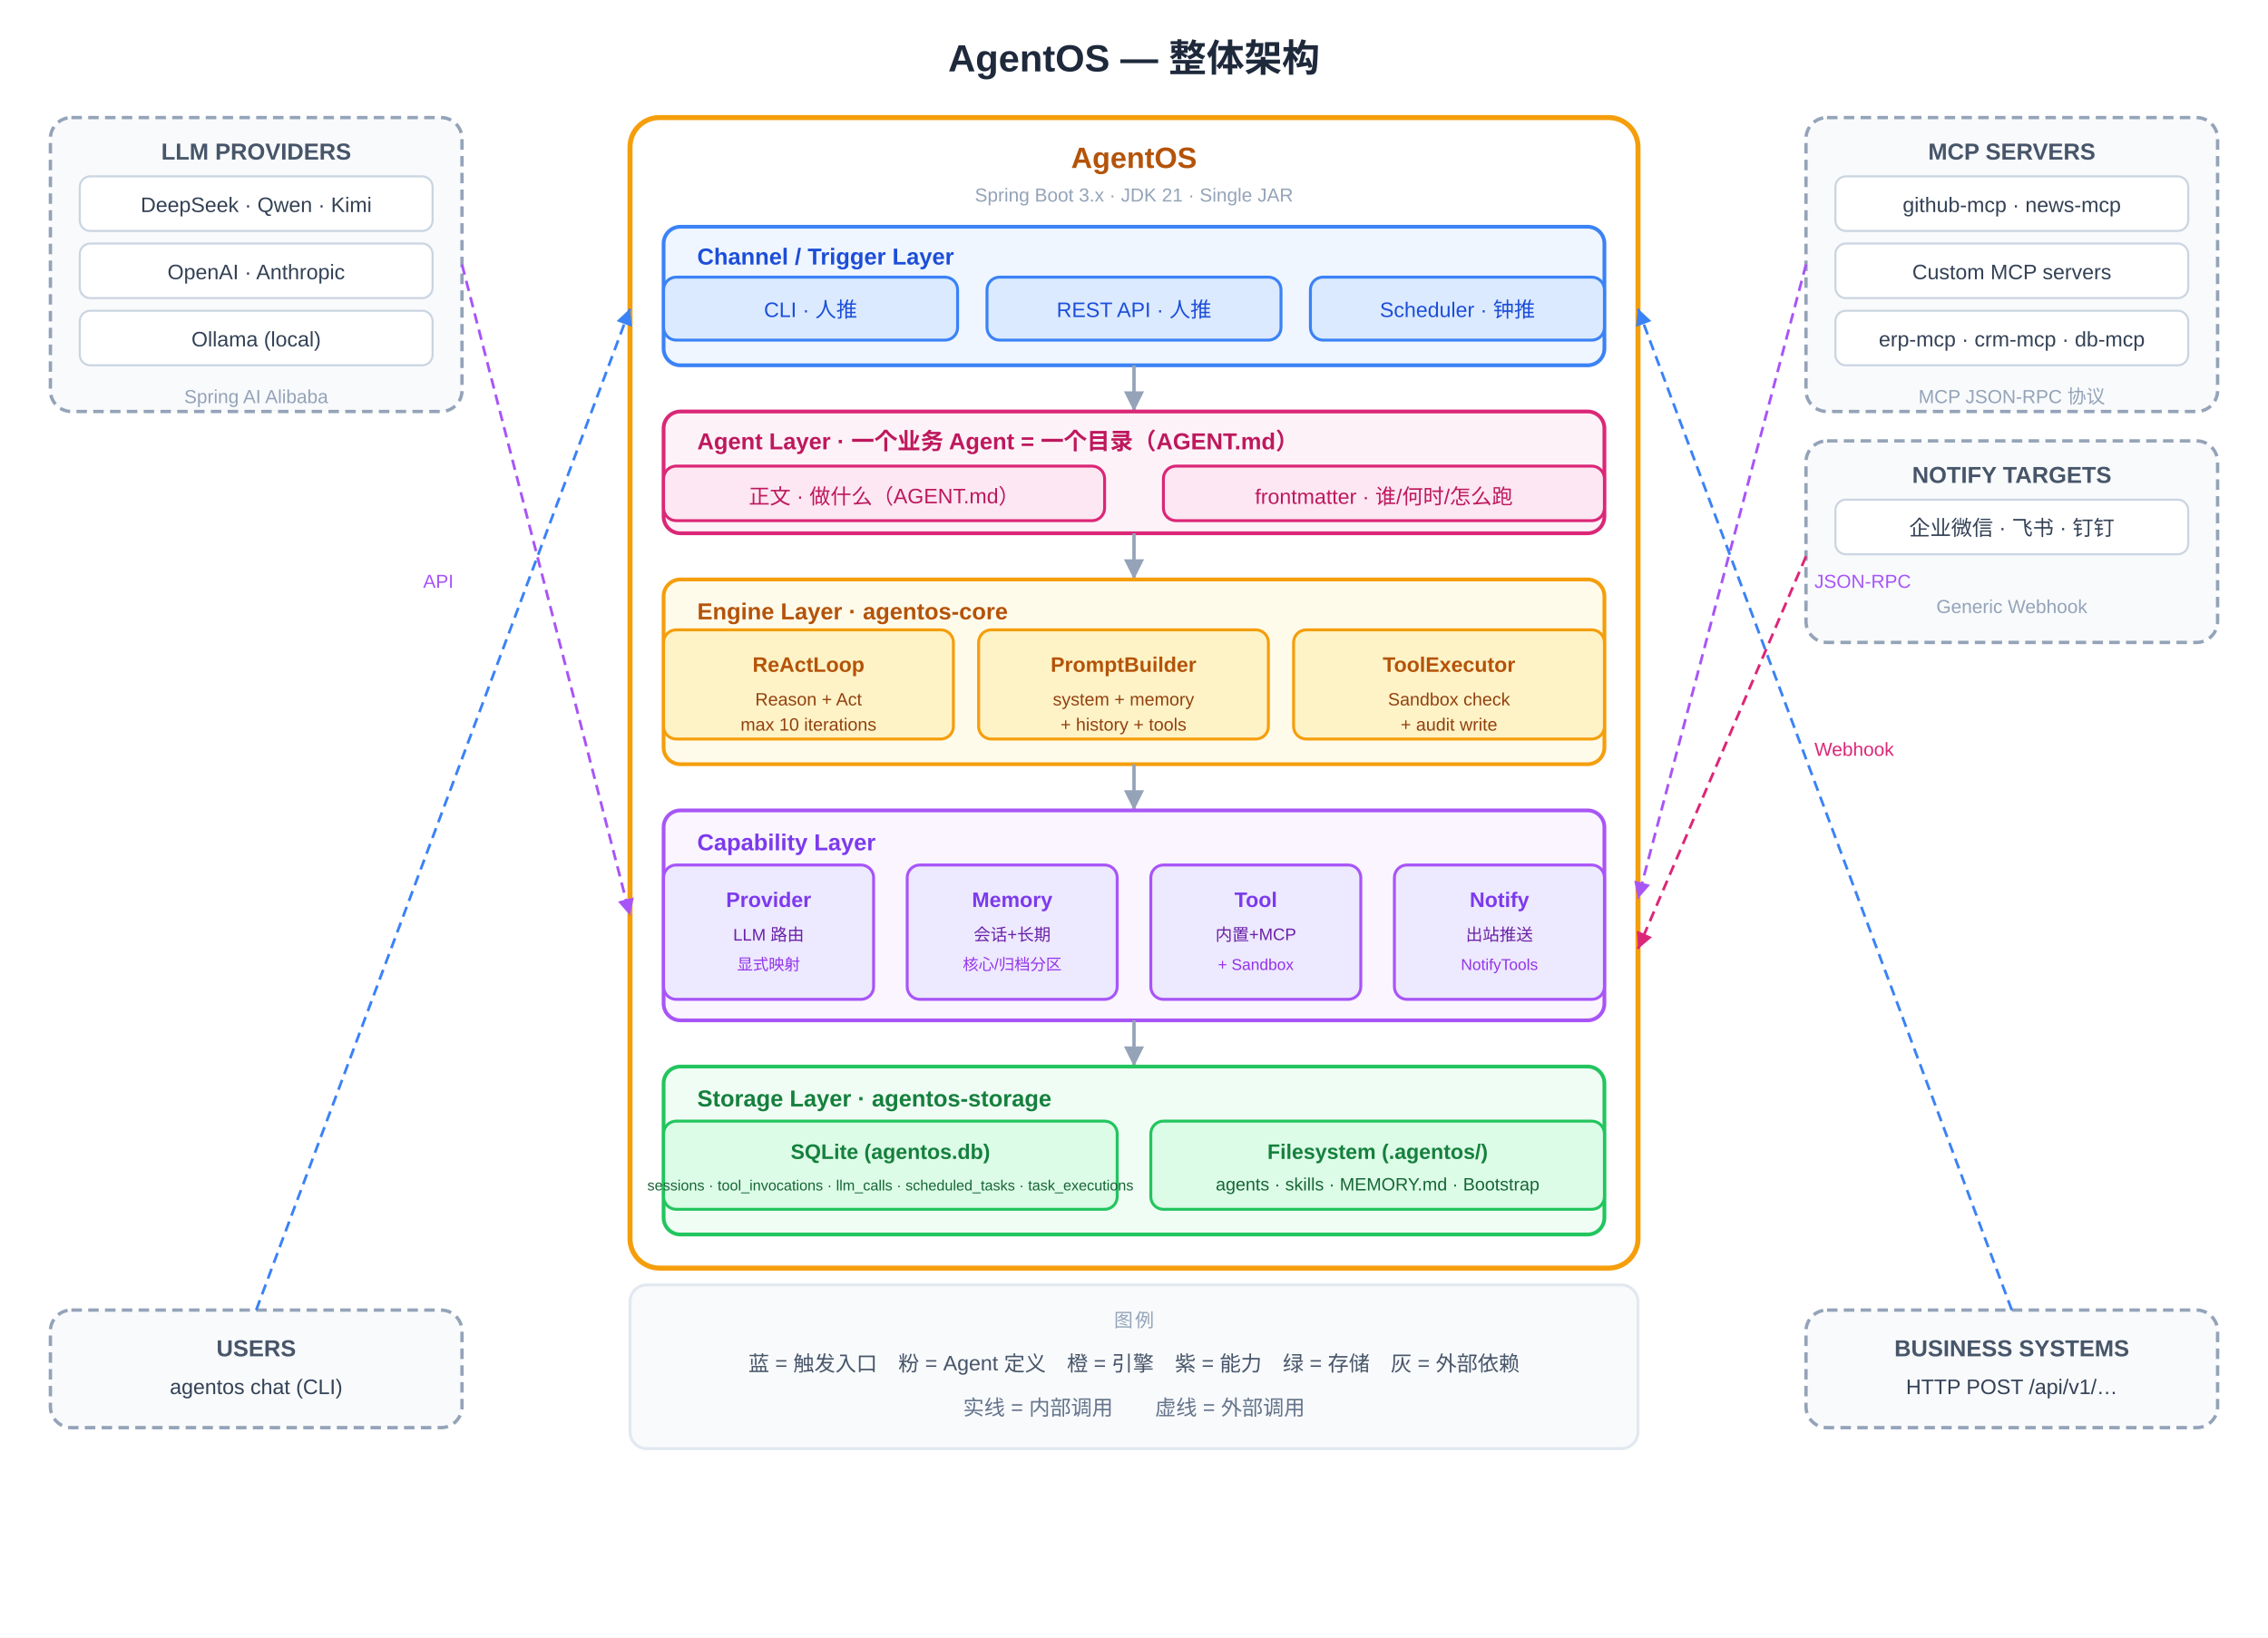
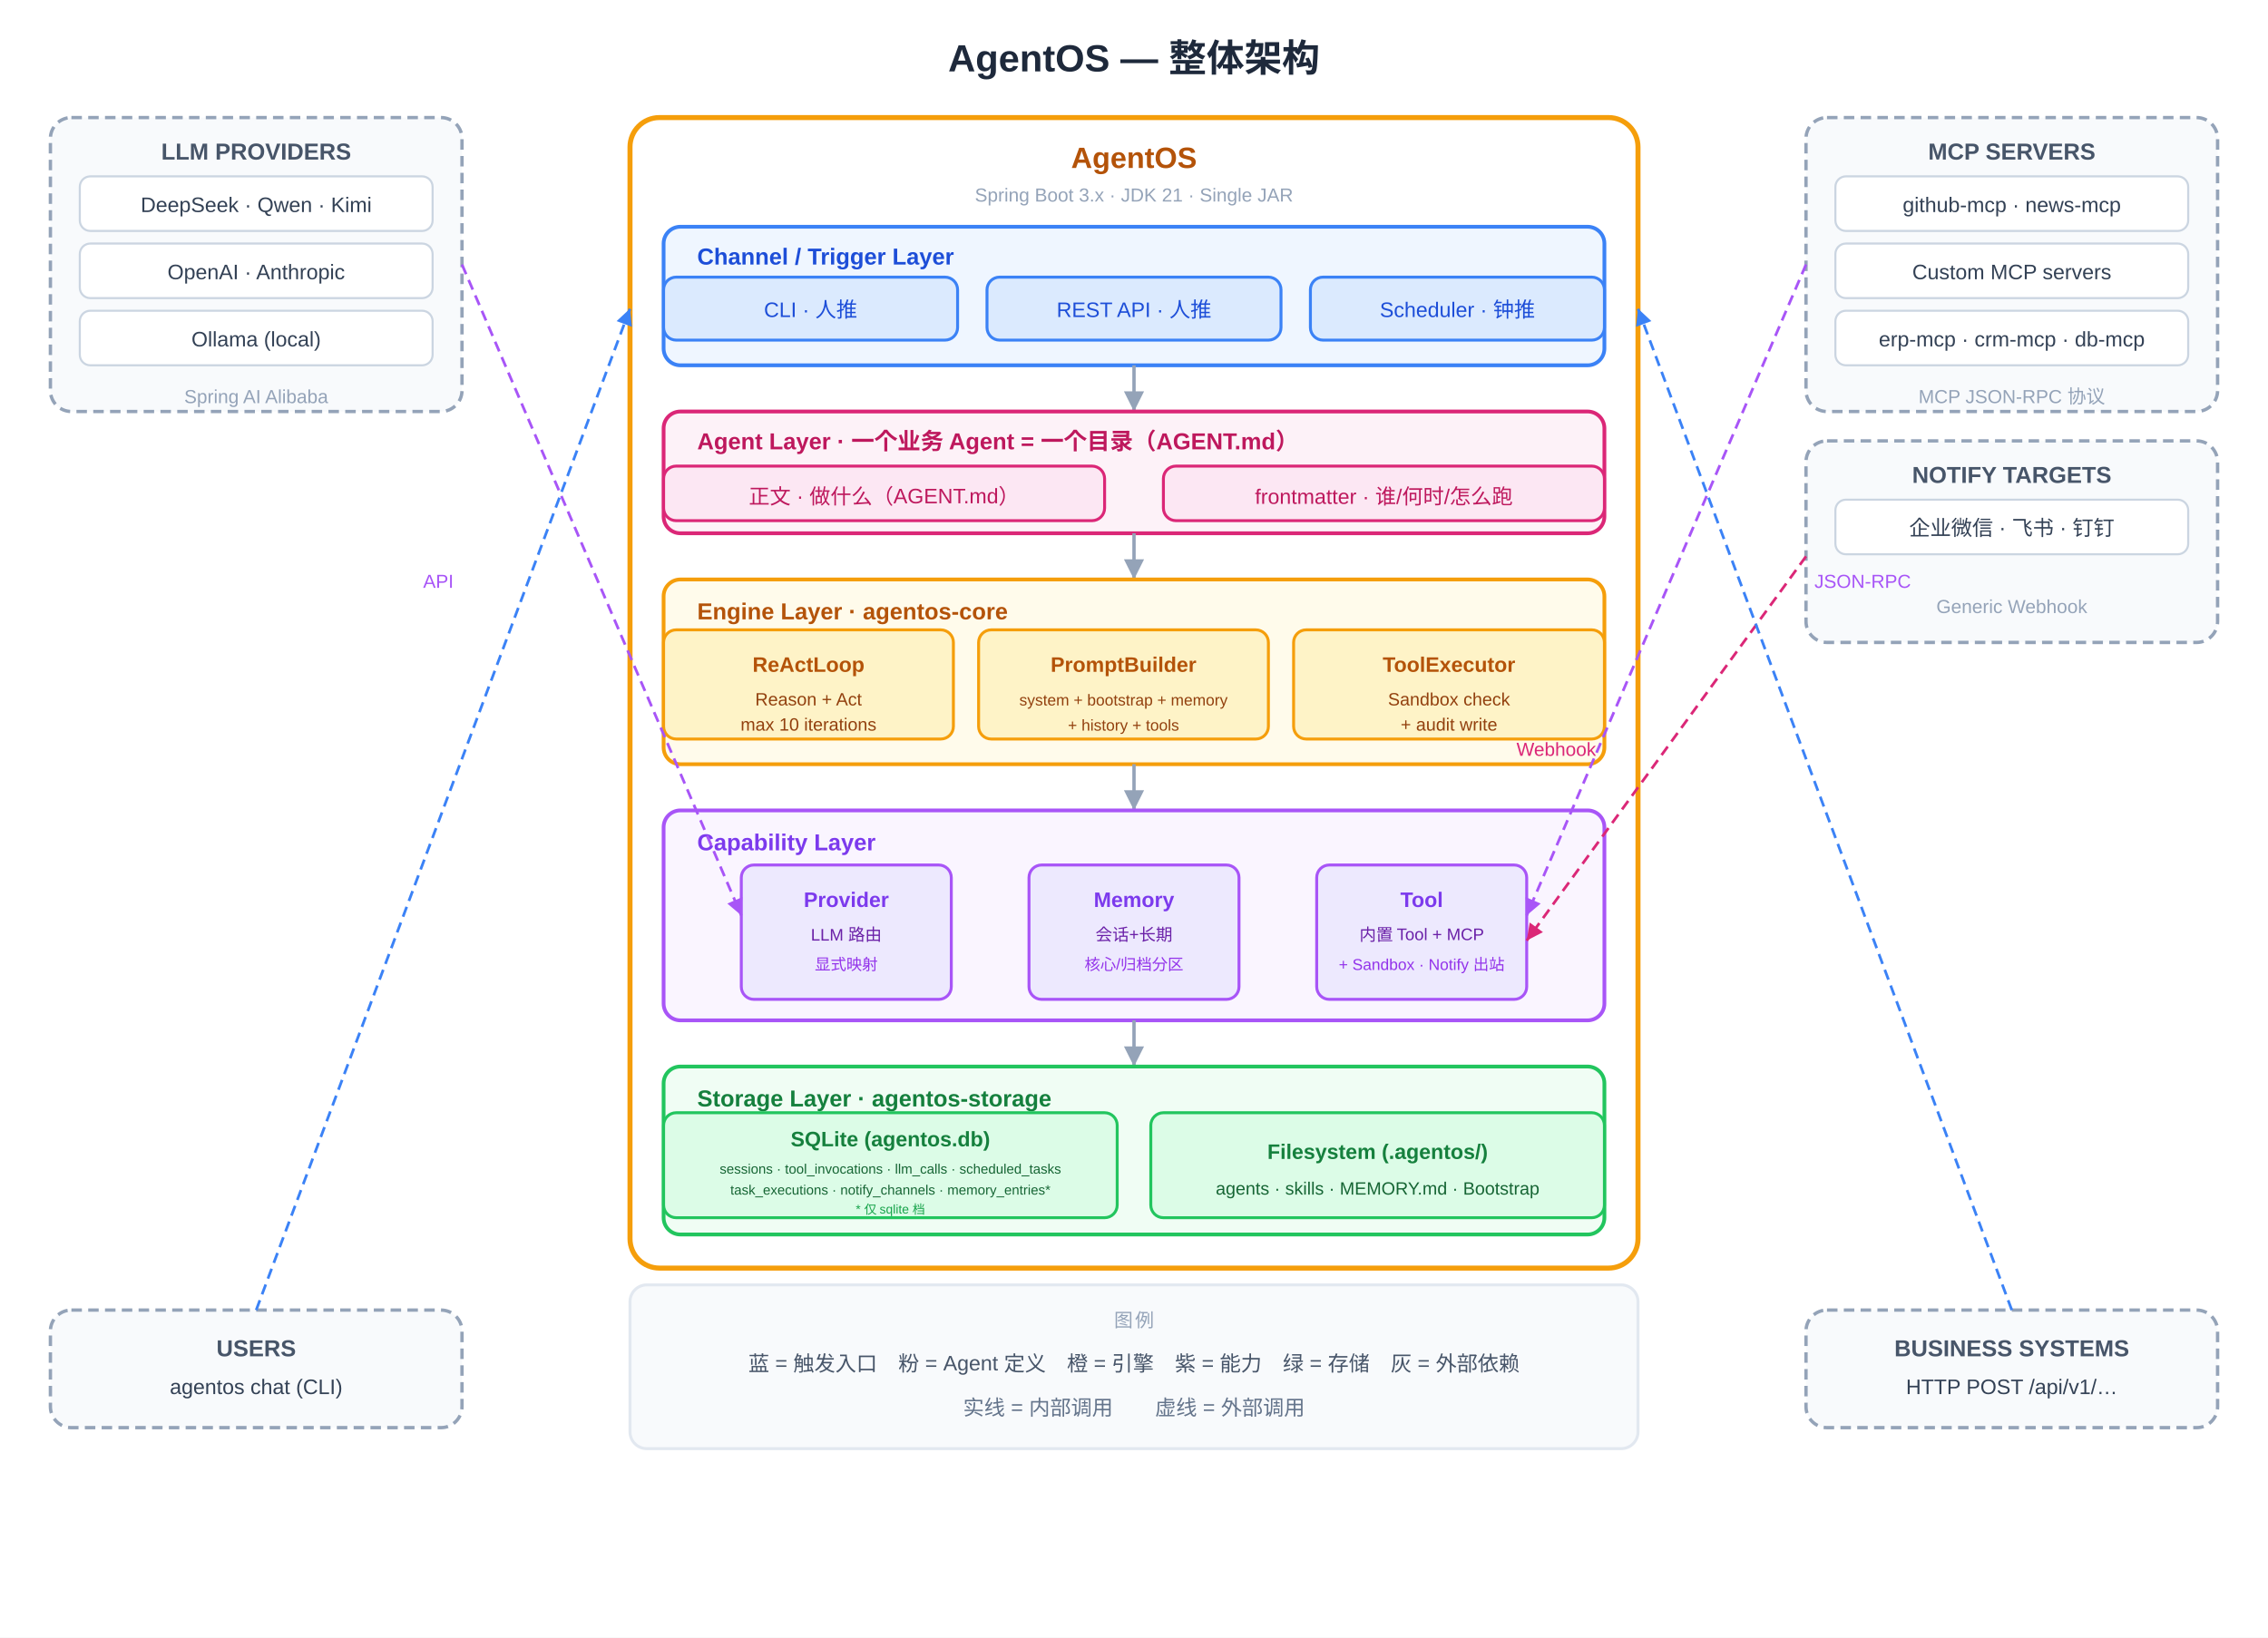
<svg xmlns="http://www.w3.org/2000/svg" viewBox="0 0 1080 780" font-family="Arial, sans-serif">
  <rect width="1080" height="780" fill="#ffffff" />
  <defs>
    <marker id="dag" markerWidth="10" markerHeight="10" refX="6" refY="3" orient="auto">
      <path d="M0,0 L6,3 L0,6 Z" fill="#94a3b8" />
    </marker>
    <marker id="dap" markerWidth="10" markerHeight="10" refX="6" refY="3" orient="auto">
      <path d="M0,0 L6,3 L0,6 Z" fill="#a855f7" />
    </marker>
    <marker id="dab" markerWidth="10" markerHeight="10" refX="6" refY="3" orient="auto">
      <path d="M0,0 L6,3 L0,6 Z" fill="#3b82f6" />
    </marker>
    <marker id="dapk" markerWidth="10" markerHeight="10" refX="6" refY="3" orient="auto">
      <path d="M0,0 L6,3 L0,6 Z" fill="#db2777" />
    </marker>
  </defs>
  <text x="540" y="34" fill="#1e293b" font-size="18" font-weight="bold" text-anchor="middle">AgentOS — 整体架构</text>
  <rect x="24" y="56" width="196" height="140" rx="10" fill="#f8fafc" stroke="#94a3b8" stroke-width="1.6" stroke-dasharray="5,3" />
  <text x="122" y="76" fill="#475569" font-size="11" font-weight="bold" text-anchor="middle">LLM PROVIDERS</text>
  <rect x="38" y="84" width="168" height="26" rx="5" fill="#ffffff" stroke="#cbd5e1" stroke-width="1" />
  <text x="122" y="101" fill="#334155" font-size="10" text-anchor="middle">DeepSeek · Qwen · Kimi</text>
  <rect x="38" y="116" width="168" height="26" rx="5" fill="#ffffff" stroke="#cbd5e1" stroke-width="1" />
  <text x="122" y="133" fill="#334155" font-size="10" text-anchor="middle">OpenAI · Anthropic</text>
  <rect x="38" y="148" width="168" height="26" rx="5" fill="#ffffff" stroke="#cbd5e1" stroke-width="1" />
  <text x="122" y="165" fill="#334155" font-size="10" text-anchor="middle">Ollama (local)</text>
  <text x="122" y="192" fill="#94a3b8" font-size="9" text-anchor="middle">Spring AI Alibaba</text>
  <rect x="860" y="56" width="196" height="140" rx="10" fill="#f8fafc" stroke="#94a3b8" stroke-width="1.6" stroke-dasharray="5,3" />
  <text x="958" y="76" fill="#475569" font-size="11" font-weight="bold" text-anchor="middle">MCP SERVERS</text>
  <rect x="874" y="84" width="168" height="26" rx="5" fill="#ffffff" stroke="#cbd5e1" stroke-width="1" />
  <text x="958" y="101" fill="#334155" font-size="10" text-anchor="middle">github-mcp · news-mcp</text>
  <rect x="874" y="116" width="168" height="26" rx="5" fill="#ffffff" stroke="#cbd5e1" stroke-width="1" />
  <text x="958" y="133" fill="#334155" font-size="10" text-anchor="middle">Custom MCP servers</text>
  <rect x="874" y="148" width="168" height="26" rx="5" fill="#ffffff" stroke="#cbd5e1" stroke-width="1" />
  <text x="958" y="165" fill="#334155" font-size="10" text-anchor="middle">erp-mcp · crm-mcp · db-mcp</text>
  <text x="958" y="192" fill="#94a3b8" font-size="9" text-anchor="middle">MCP JSON-RPC 协议</text>
  <rect x="860" y="210" width="196" height="96" rx="10" fill="#f8fafc" stroke="#94a3b8" stroke-width="1.6" stroke-dasharray="5,3" />
  <text x="958" y="230" fill="#475569" font-size="11" font-weight="bold" text-anchor="middle">NOTIFY TARGETS</text>
  <rect x="874" y="238" width="168" height="26" rx="5" fill="#ffffff" stroke="#cbd5e1" stroke-width="1" />
  <text x="958" y="255" fill="#334155" font-size="10" text-anchor="middle">企业微信 · 飞书 · 钉钉</text>
  <text x="958" y="292" fill="#94a3b8" font-size="9" text-anchor="middle">Generic Webhook</text>
  <rect x="300" y="56" width="480" height="548" rx="14" fill="#ffffff" stroke="#f59e0b" stroke-width="2.4" />
  <text x="540" y="80" fill="#b45309" font-size="14" font-weight="bold" text-anchor="middle">AgentOS</text>
  <text x="540" y="96" fill="#94a3b8" font-size="9" text-anchor="middle">Spring Boot 3.x · JDK 21 · Single JAR</text>
  <rect x="316" y="108" width="448" height="66" rx="8" fill="#eff6ff" stroke="#3b82f6" stroke-width="1.8" />
  <text x="332" y="126" fill="#1d4ed8" font-size="11" font-weight="bold">Channel / Trigger Layer</text>
  <rect x="316" y="132" width="140" height="30" rx="6" fill="#dbeafe" stroke="#3b82f6" stroke-width="1.4" />
  <text x="386" y="151" fill="#1d4ed8" font-size="10" text-anchor="middle">CLI · 人推</text>
  <rect x="470" y="132" width="140" height="30" rx="6" fill="#dbeafe" stroke="#3b82f6" stroke-width="1.4" />
  <text x="540" y="151" fill="#1d4ed8" font-size="10" text-anchor="middle">REST API · 人推</text>
  <rect x="624" y="132" width="140" height="30" rx="6" fill="#dbeafe" stroke="#3b82f6" stroke-width="1.4" />
  <text x="694" y="151" fill="#1d4ed8" font-size="10" text-anchor="middle">Scheduler · 钟推</text>
  <line x1="540" y1="174" x2="540" y2="196" stroke="#94a3b8" stroke-width="1.6" marker-end="url(#dag)" />
  <rect x="316" y="196" width="448" height="58" rx="8" fill="#fdf2f8" stroke="#db2777" stroke-width="1.8" />
  <text x="332" y="214" fill="#be185d" font-size="11" font-weight="bold">Agent Layer  ·  一个业务 Agent = 一个目录（AGENT.md）</text>
  <rect x="316" y="222" width="210" height="26" rx="6" fill="#fce7f3" stroke="#db2777" stroke-width="1.4" />
  <text x="421" y="240" fill="#be185d" font-size="10" text-anchor="middle">正文 · 做什么（AGENT.md）</text>
  <rect x="554" y="222" width="210" height="26" rx="6" fill="#fce7f3" stroke="#db2777" stroke-width="1.4" />
  <text x="659" y="240" fill="#be185d" font-size="10" text-anchor="middle">frontmatter · 谁/何时/怎么跑</text>
  <line x1="540" y1="254" x2="540" y2="276" stroke="#94a3b8" stroke-width="1.6" marker-end="url(#dag)" />
  <rect x="316" y="276" width="448" height="88" rx="8" fill="#fffbeb" stroke="#f59e0b" stroke-width="1.8" />
  <text x="332" y="295" fill="#b45309" font-size="11" font-weight="bold">Engine Layer  ·  agentos-core</text>
  <rect x="316" y="300" width="138" height="52" rx="6" fill="#fef3c7" stroke="#f59e0b" stroke-width="1.4" />
  <text x="385" y="320" fill="#b45309" font-size="10" font-weight="bold" text-anchor="middle">ReActLoop</text>
  <text x="385" y="336" fill="#92400e" font-size="8.5" text-anchor="middle">Reason + Act</text>
  <text x="385" y="348" fill="#92400e" font-size="8.5" text-anchor="middle">max 10 iterations</text>
  <rect x="466" y="300" width="138" height="52" rx="6" fill="#fef3c7" stroke="#f59e0b" stroke-width="1.4" />
  <text x="535" y="320" fill="#b45309" font-size="10" font-weight="bold" text-anchor="middle">PromptBuilder</text>
-   <text x="535" y="336" fill="#92400e" font-size="8.5" text-anchor="middle">system + memory</text>
-   <text x="535" y="348" fill="#92400e" font-size="8.5" text-anchor="middle">+ history + tools</text>
+   <text x="535" y="336" fill="#92400e" font-size="7.5" text-anchor="middle">system + bootstrap + memory</text>
+   <text x="535" y="348" fill="#92400e" font-size="7.5" text-anchor="middle">+ history + tools</text>
  <rect x="616" y="300" width="148" height="52" rx="6" fill="#fef3c7" stroke="#f59e0b" stroke-width="1.4" />
  <text x="690" y="320" fill="#b45309" font-size="10" font-weight="bold" text-anchor="middle">ToolExecutor</text>
  <text x="690" y="336" fill="#92400e" font-size="8.5" text-anchor="middle">Sandbox check</text>
  <text x="690" y="348" fill="#92400e" font-size="8.5" text-anchor="middle">+ audit write</text>
  <line x1="540" y1="364" x2="540" y2="386" stroke="#94a3b8" stroke-width="1.6" marker-end="url(#dag)" />
  <rect x="316" y="386" width="448" height="100" rx="8" fill="#faf5ff" stroke="#a855f7" stroke-width="1.8" />
  <text x="332" y="405" fill="#7c3aed" font-size="11" font-weight="bold">Capability Layer</text>
-   <rect x="316" y="412" width="100" height="64" rx="6" fill="#ede9fe" stroke="#a855f7" stroke-width="1.4" />
-   <text x="366" y="432" fill="#7c3aed" font-size="10" font-weight="bold" text-anchor="middle">Provider</text>
-   <text x="366" y="448" fill="#6b21a8" font-size="8" text-anchor="middle">LLM 路由</text>
-   <text x="366" y="462" fill="#9333ea" font-size="7.5" text-anchor="middle">显式映射</text>
-   <rect x="432" y="412" width="100" height="64" rx="6" fill="#ede9fe" stroke="#a855f7" stroke-width="1.4" />
-   <text x="482" y="432" fill="#7c3aed" font-size="10" font-weight="bold" text-anchor="middle">Memory</text>
-   <text x="482" y="448" fill="#6b21a8" font-size="8" text-anchor="middle">会话+长期</text>
-   <text x="482" y="462" fill="#9333ea" font-size="7.5" text-anchor="middle">核心/归档分区</text>
-   <rect x="548" y="412" width="100" height="64" rx="6" fill="#ede9fe" stroke="#a855f7" stroke-width="1.4" />
-   <text x="598" y="432" fill="#7c3aed" font-size="10" font-weight="bold" text-anchor="middle">Tool</text>
-   <text x="598" y="448" fill="#6b21a8" font-size="8" text-anchor="middle">内置+MCP</text>
-   <text x="598" y="462" fill="#9333ea" font-size="7.5" text-anchor="middle">+ Sandbox</text>
-   <rect x="664" y="412" width="100" height="64" rx="6" fill="#ede9fe" stroke="#a855f7" stroke-width="1.4" />
-   <text x="714" y="432" fill="#7c3aed" font-size="10" font-weight="bold" text-anchor="middle">Notify</text>
-   <text x="714" y="448" fill="#6b21a8" font-size="8" text-anchor="middle">出站推送</text>
-   <text x="714" y="462" fill="#9333ea" font-size="7.5" text-anchor="middle">NotifyTools</text>
+   <rect x="353" y="412" width="100" height="64" rx="6" fill="#ede9fe" stroke="#a855f7" stroke-width="1.4" />
+   <text x="403" y="432" fill="#7c3aed" font-size="10" font-weight="bold" text-anchor="middle">Provider</text>
+   <text x="403" y="448" fill="#6b21a8" font-size="8" text-anchor="middle">LLM 路由</text>
+   <text x="403" y="462" fill="#9333ea" font-size="7.5" text-anchor="middle">显式映射</text>
+   <rect x="490" y="412" width="100" height="64" rx="6" fill="#ede9fe" stroke="#a855f7" stroke-width="1.4" />
+   <text x="540" y="432" fill="#7c3aed" font-size="10" font-weight="bold" text-anchor="middle">Memory</text>
+   <text x="540" y="448" fill="#6b21a8" font-size="8" text-anchor="middle">会话+长期</text>
+   <text x="540" y="462" fill="#9333ea" font-size="7.5" text-anchor="middle">核心/归档分区</text>
+   <rect x="627" y="412" width="100" height="64" rx="6" fill="#ede9fe" stroke="#a855f7" stroke-width="1.4" />
+   <text x="677" y="432" fill="#7c3aed" font-size="10" font-weight="bold" text-anchor="middle">Tool</text>
+   <text x="677" y="448" fill="#6b21a8" font-size="8" text-anchor="middle">内置 Tool + MCP</text>
+   <text x="677" y="462" fill="#9333ea" font-size="7.5" text-anchor="middle">+ Sandbox · Notify 出站</text>
  <line x1="540" y1="486" x2="540" y2="508" stroke="#94a3b8" stroke-width="1.6" marker-end="url(#dag)" />
  <rect x="316" y="508" width="448" height="80" rx="8" fill="#f0fdf4" stroke="#22c55e" stroke-width="1.8" />
  <text x="332" y="527" fill="#15803d" font-size="11" font-weight="bold">Storage Layer  ·  agentos-storage</text>
-   <rect x="316" y="534" width="216" height="42" rx="6" fill="#dcfce7" stroke="#22c55e" stroke-width="1.4" />
-   <text x="424" y="552" fill="#15803d" font-size="10" font-weight="bold" text-anchor="middle">SQLite (agentos.db)</text>
-   <text x="424" y="567" fill="#166534" font-size="7" text-anchor="middle">sessions · tool_invocations · llm_calls · scheduled_tasks · task_executions</text>
-   <rect x="548" y="534" width="216" height="42" rx="6" fill="#dcfce7" stroke="#22c55e" stroke-width="1.4" />
+   <rect x="316" y="530" width="216" height="50" rx="6" fill="#dcfce7" stroke="#22c55e" stroke-width="1.4" />
+   <text x="424" y="546" fill="#15803d" font-size="10" font-weight="bold" text-anchor="middle">SQLite (agentos.db)</text>
+   <text x="424" y="559" fill="#166534" font-size="6.5" text-anchor="middle">sessions · tool_invocations · llm_calls · scheduled_tasks</text>
+   <text x="424" y="569" fill="#166534" font-size="6.5" text-anchor="middle">task_executions · notify_channels · memory_entries*</text>
+   <text x="424" y="578" fill="#16a34a" font-size="6" text-anchor="middle">* 仅 sqlite 档</text>
+   <rect x="548" y="530" width="216" height="50" rx="6" fill="#dcfce7" stroke="#22c55e" stroke-width="1.4" />
  <text x="656" y="552" fill="#15803d" font-size="10" font-weight="bold" text-anchor="middle">Filesystem (.agentos/)</text>
-   <text x="656" y="567" fill="#166534" font-size="8.5" text-anchor="middle">agents · skills · MEMORY.md · Bootstrap</text>
-   <line x1="220" y1="126" x2="300" y2="436" stroke="#a855f7" stroke-width="1.3" stroke-dasharray="5,3" marker-end="url(#dap)" />
+   <text x="656" y="569" fill="#166534" font-size="8.5" text-anchor="middle">agents · skills · MEMORY.md · Bootstrap</text>
+   <line x1="220" y1="126" x2="353" y2="436" stroke="#a855f7" stroke-width="1.3" stroke-dasharray="5,3" marker-end="url(#dap)" />
  <text x="216" y="280" fill="#a855f7" font-size="9" text-anchor="end">API</text>
-   <line x1="860" y1="126" x2="780" y2="428" stroke="#a855f7" stroke-width="1.3" stroke-dasharray="5,3" marker-end="url(#dap)" />
+   <line x1="860" y1="126" x2="727" y2="436" stroke="#a855f7" stroke-width="1.3" stroke-dasharray="5,3" marker-end="url(#dap)" />
  <text x="864" y="280" fill="#a855f7" font-size="9">JSON-RPC</text>
-   <line x1="860" y1="265" x2="780" y2="452" stroke="#db2777" stroke-width="1.3" stroke-dasharray="5,3" marker-end="url(#dapk)" />
-   <text x="864" y="360" fill="#db2777" font-size="9">Webhook</text>
+   <line x1="860" y1="265" x2="727" y2="448" stroke="#db2777" stroke-width="1.3" stroke-dasharray="5,3" marker-end="url(#dapk)" />
+   <text x="760" y="360" fill="#db2777" font-size="9" text-anchor="end">Webhook</text>
  <rect x="24" y="624" width="196" height="56" rx="10" fill="#f8fafc" stroke="#94a3b8" stroke-width="1.6" stroke-dasharray="5,3" />
  <text x="122" y="646" fill="#475569" font-size="11" font-weight="bold" text-anchor="middle">USERS</text>
  <text x="122" y="664" fill="#334155" font-size="10" text-anchor="middle">agentos chat (CLI)</text>
  <rect x="860" y="624" width="196" height="56" rx="10" fill="#f8fafc" stroke="#94a3b8" stroke-width="1.6" stroke-dasharray="5,3" />
  <text x="958" y="646" fill="#475569" font-size="11" font-weight="bold" text-anchor="middle">BUSINESS SYSTEMS</text>
  <text x="958" y="664" fill="#334155" font-size="10" text-anchor="middle">HTTP POST /api/v1/…</text>
  <line x1="122" y1="624" x2="300" y2="147" stroke="#3b82f6" stroke-width="1.3" stroke-dasharray="5,3" marker-end="url(#dab)" />
  <line x1="958" y1="624" x2="780" y2="147" stroke="#3b82f6" stroke-width="1.3" stroke-dasharray="5,3" marker-end="url(#dab)" />
  <rect x="300" y="612" width="480" height="78" rx="8" fill="#f8fafc" stroke="#e2e8f0" stroke-width="1.4" />
  <text x="540" y="632" fill="#94a3b8" font-size="9" text-anchor="middle" letter-spacing="1">图例</text>
  <text x="540" y="653" fill="#475569" font-size="10" text-anchor="middle">蓝 = 触发入口　粉 = Agent 定义　橙 = 引擎　紫 = 能力　绿 = 存储　灰 = 外部依赖</text>
  <text x="540" y="674" fill="#64748b" font-size="10" text-anchor="middle">实线 = 内部调用　　虚线 = 外部调用</text>
</svg>
